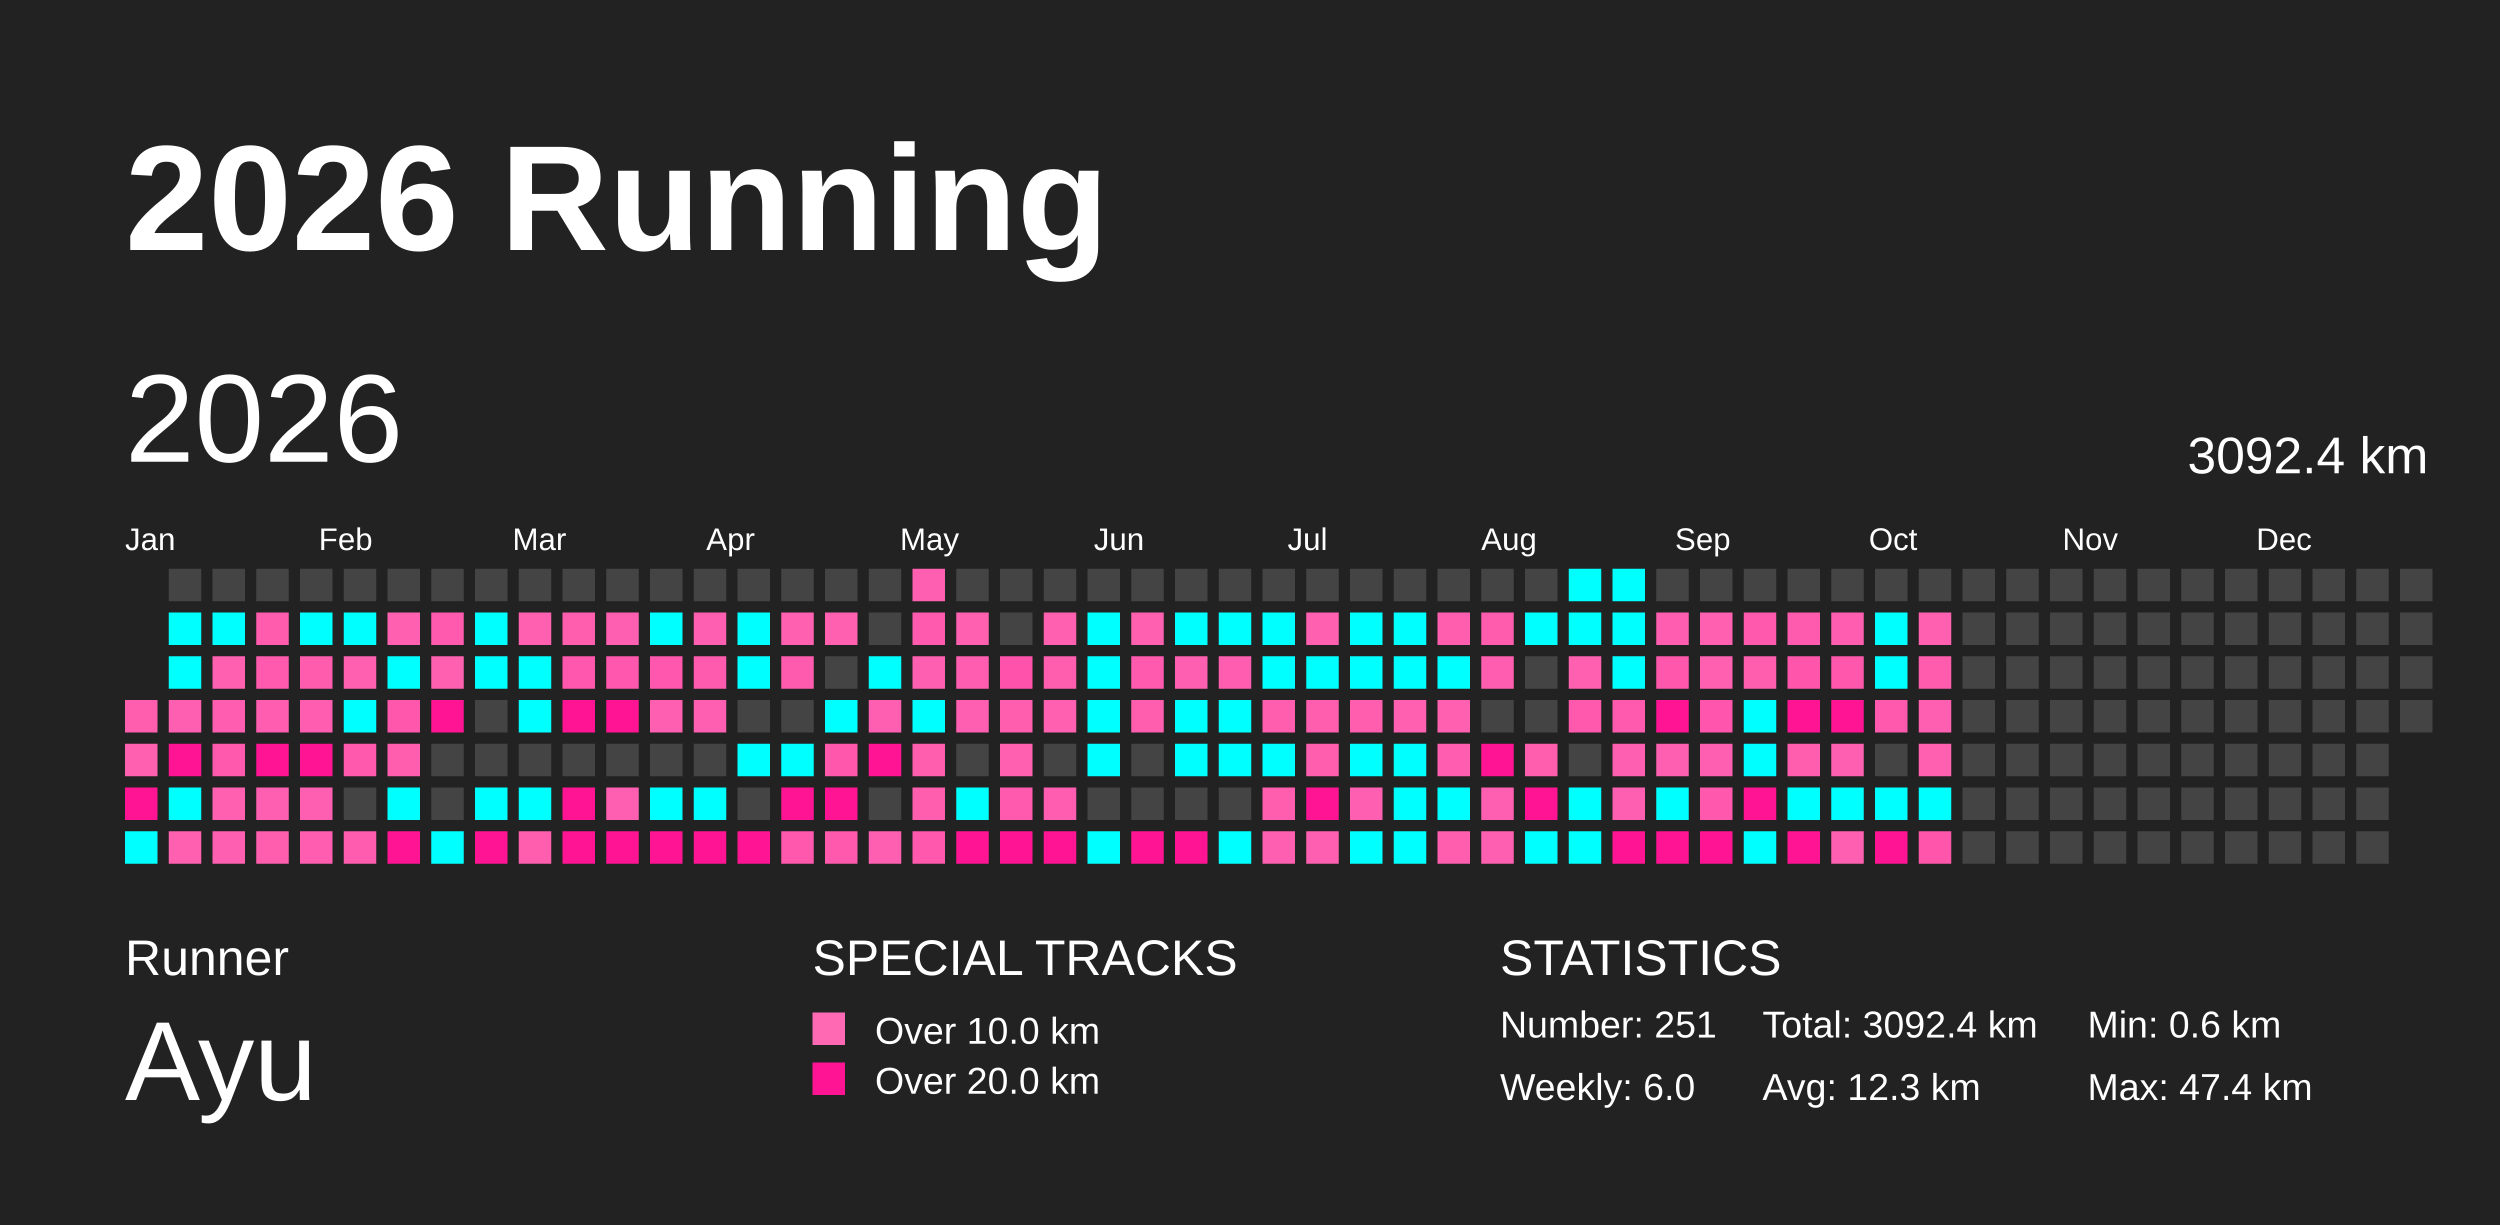
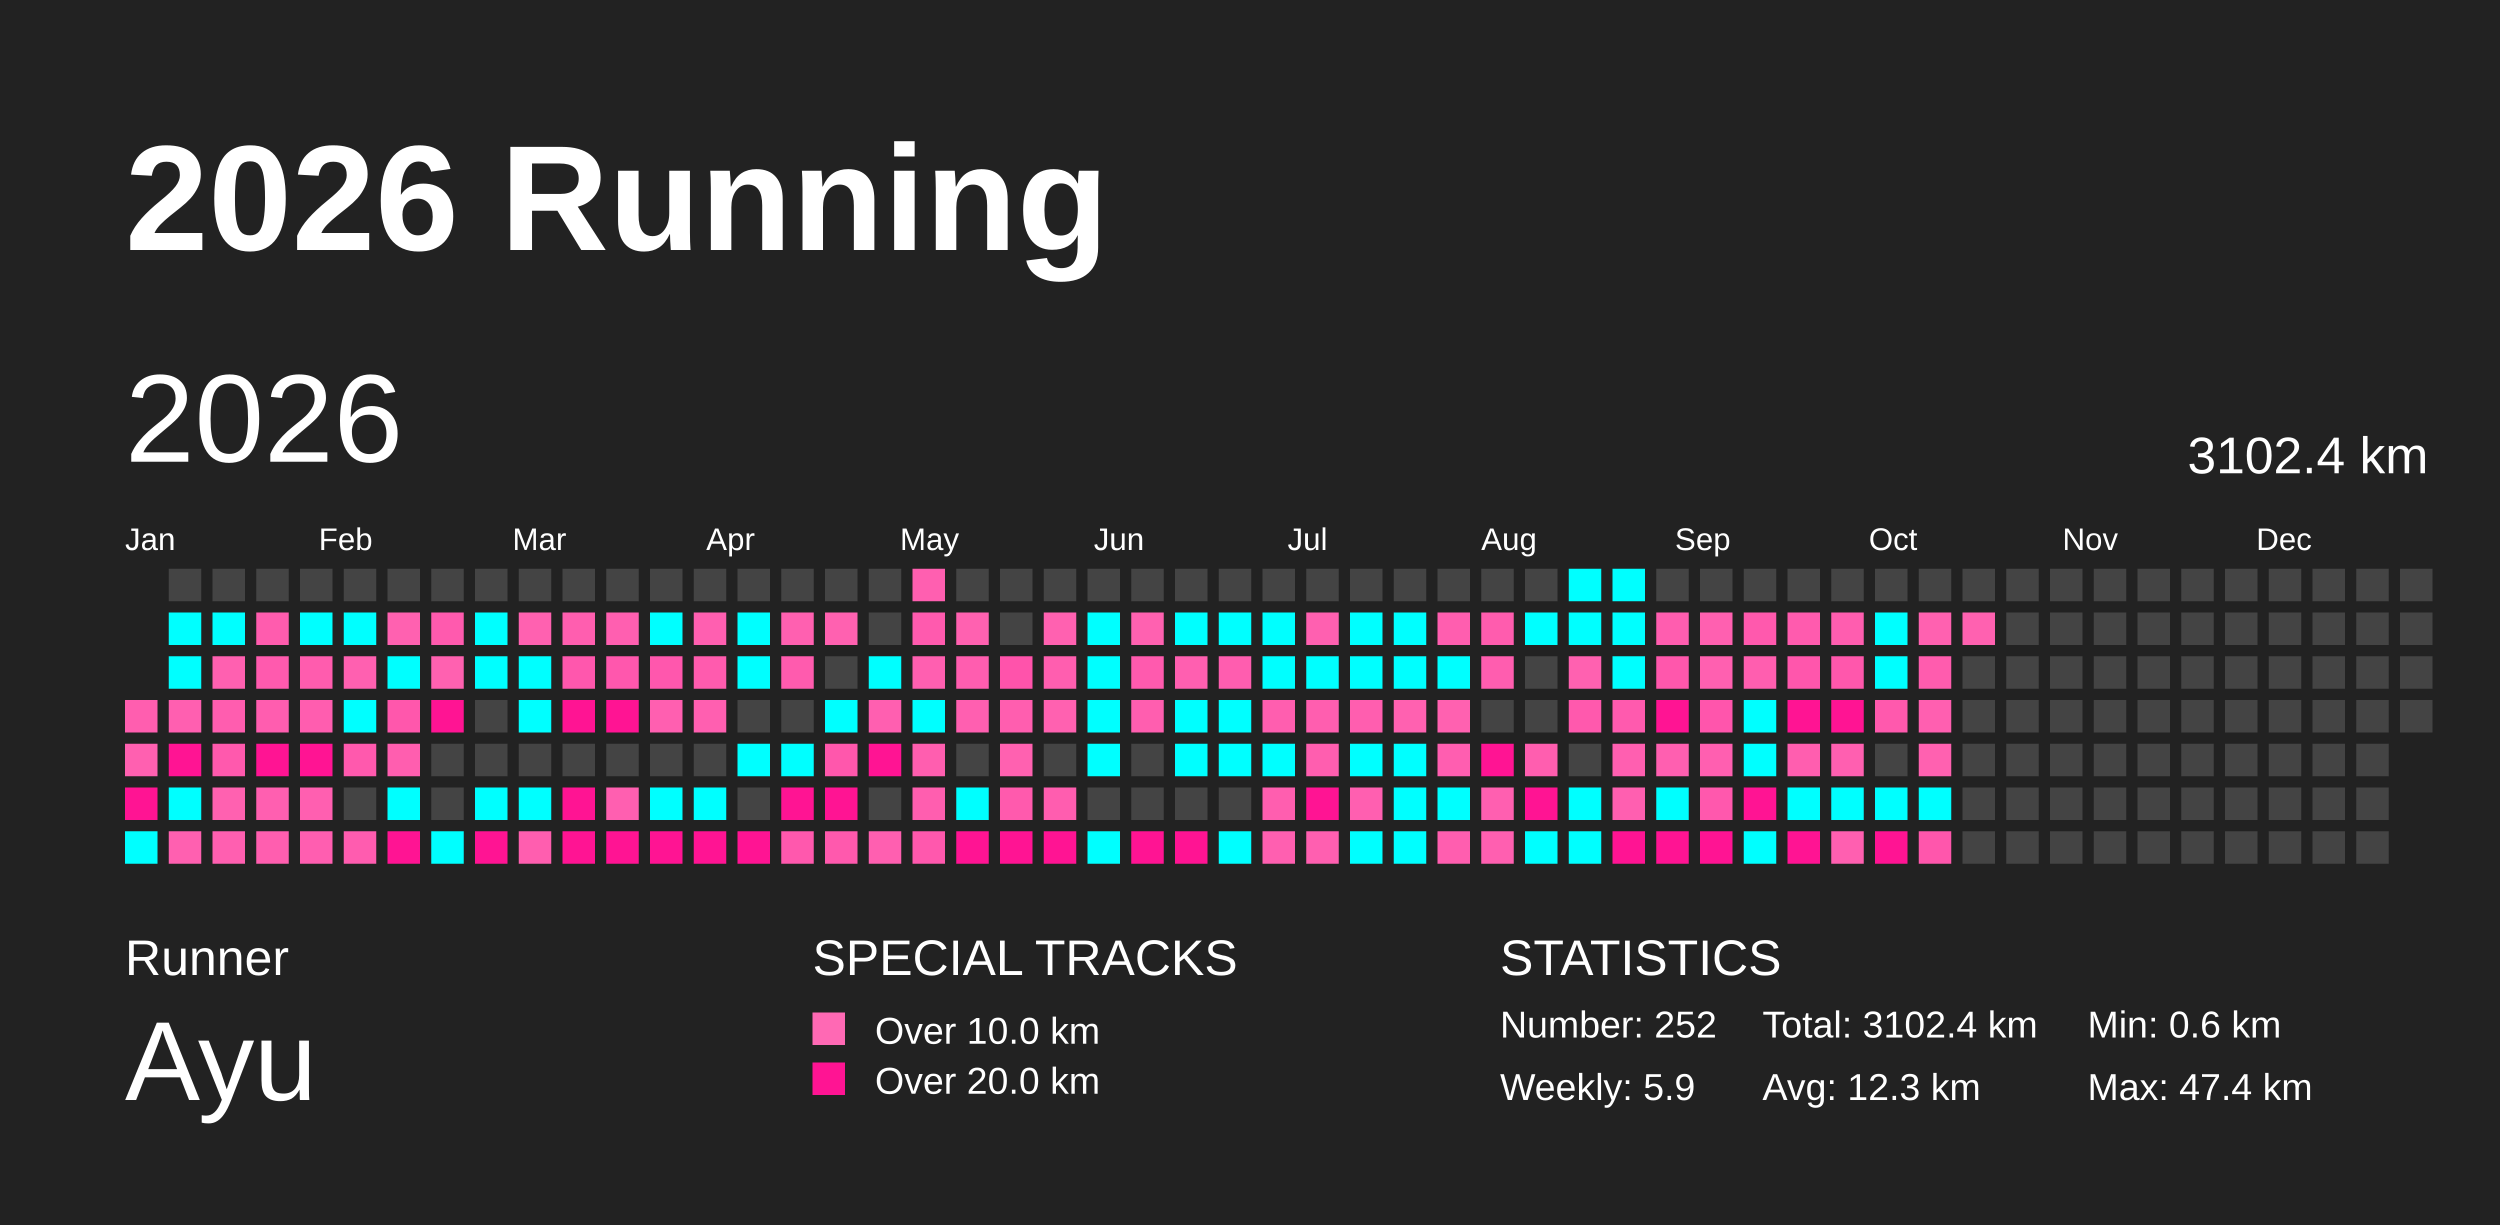
<svg xmlns="http://www.w3.org/2000/svg" baseProfile="full" height="98mm" version="1.1" viewBox="0,0,200,98" width="200mm">
  <defs>
    <pattern height="2" id="indoor-stripe" patternUnits="userSpaceOnUse" width="2">
      <line stroke="white" stroke-opacity="0.45" stroke-width="0.5" x1="0" x2="2" y1="2" y2="0" />
    </pattern>
  </defs>
  <rect fill="#222222" height="98" width="200" x="0" y="0" />
  <text fill="#FFFFFF" style="font-size:12px; font-family:Arial; font-weight:bold;" x="10" y="20">2026 Running</text>
  <text fill="#FFFFFF" style="font-size:4px; font-family:Arial" x="10" y="78">Runner</text>
  <text fill="#FFFFFF" style="font-size:9px; font-family:Arial" x="10" y="88">Ayu</text>
  <text fill="#FFFFFF" style="font-size:4px; font-family:Arial" x="65" y="78">SPECIAL TRACKS</text>
  <rect fill="#ff69b4" height="2.6" width="2.6" x="65" y="81" />
  <text fill="#FFFFFF" style="font-size:3px; font-family:Arial" x="70" y="83.5">Over 10.0 km</text>
  <rect fill="#ff1493" height="2.6" width="2.6" x="65" y="85" />
  <text fill="#FFFFFF" style="font-size:3px; font-family:Arial" x="70" y="87.5">Over 20.0 km</text>
  <text fill="#FFFFFF" style="font-size:4px; font-family:Arial" x="120" y="78">STATISTICS</text>
-   <text fill="#FFFFFF" style="font-size:3px; font-family:Arial" x="120" y="83">Number: 251</text>
-   <text fill="#FFFFFF" style="font-size:3px; font-family:Arial" x="120" y="88">Weekly: 6.0</text>
-   <text fill="#FFFFFF" style="font-size:3px; font-family:Arial" x="141" y="83">Total: 3092.4 km</text>
+   <text fill="#FFFFFF" style="font-size:3px; font-family:Arial" x="120" y="83">Number: 252</text>
+   <text fill="#FFFFFF" style="font-size:3px; font-family:Arial" x="120" y="88">Weekly: 5.9</text>
+   <text fill="#FFFFFF" style="font-size:3px; font-family:Arial" x="141" y="83">Total: 3102.4 km</text>
  <text fill="#FFFFFF" style="font-size:3px; font-family:Arial" x="141" y="88">Avg: 12.3 km</text>
  <text fill="#FFFFFF" style="font-size:3px; font-family:Arial" x="167" y="83">Min: 0.6 km</text>
  <text fill="#FFFFFF" style="font-size:3px; font-family:Arial" x="167" y="88">Max: 47.4 km</text>
  <text dominant-baseline="hanging" fill="#FFFFFF" style="font-size:10.0px; font-family:Arial;" x="10" y="30">2026</text>
-   <text dominant-baseline="hanging" fill="#FFFFFF" style="font-size:4.125px; font-family:Arial;" x="175" y="35">3092.4 km</text>
+   <text dominant-baseline="hanging" fill="#FFFFFF" style="font-size:4.125px; font-family:Arial;" x="175" y="35">3102.4 km</text>
  <text fill="#FFFFFF" style="font-size:2.5px; font-family:Arial" x="10.0" y="44">Jan</text>
  <text fill="#FFFFFF" style="font-size:2.5px; font-family:Arial" x="25.5" y="44">Feb</text>
  <text fill="#FFFFFF" style="font-size:2.5px; font-family:Arial" x="41.0" y="44">Mar</text>
  <text fill="#FFFFFF" style="font-size:2.5px; font-family:Arial" x="56.5" y="44">Apr</text>
  <text fill="#FFFFFF" style="font-size:2.5px; font-family:Arial" x="72.0" y="44">May</text>
  <text fill="#FFFFFF" style="font-size:2.5px; font-family:Arial" x="87.5" y="44">Jun</text>
  <text fill="#FFFFFF" style="font-size:2.5px; font-family:Arial" x="103.0" y="44">Jul</text>
  <text fill="#FFFFFF" style="font-size:2.5px; font-family:Arial" x="118.5" y="44">Aug</text>
  <text fill="#FFFFFF" style="font-size:2.5px; font-family:Arial" x="134.0" y="44">Sep</text>
  <text fill="#FFFFFF" style="font-size:2.5px; font-family:Arial" x="149.5" y="44">Oct</text>
  <text fill="#FFFFFF" style="font-size:2.5px; font-family:Arial" x="165.0" y="44">Nov</text>
  <text fill="#FFFFFF" style="font-size:2.5px; font-family:Arial" x="180.5" y="44">Dec</text>
  <rect fill="#ff5eaf" height="2.6" width="2.6" x="10.0" y="56.0" />
  <rect fill="#ff60b0" height="2.6" width="2.6" x="10.0" y="59.5" />
  <rect fill="#ff1493" height="2.6" width="2.6" x="10.0" y="63.0" />
  <rect fill="#00ffff" height="2.6" width="2.6" x="10.0" y="66.5" />
  <rect fill="#444444" height="2.6" width="2.6" x="13.5" y="45.5" />
  <rect fill="#00ffff" height="2.6" width="2.6" x="13.5" y="49.0" />
  <rect fill="#00ffff" height="2.6" width="2.6" x="13.5" y="52.5" />
  <rect fill="#ff5fb0" height="2.6" width="2.6" x="13.5" y="56.0" />
  <rect fill="#ff1493" height="2.6" width="2.6" x="13.5" y="59.5" />
  <rect fill="#00ffff" height="2.6" width="2.6" x="13.5" y="63.0" />
  <rect fill="#ff60b0" height="2.6" width="2.6" x="13.5" y="66.5" />
  <rect fill="#444444" height="2.6" width="2.6" x="17.0" y="45.5" />
  <rect fill="#00ffff" height="2.6" width="2.6" x="17.0" y="49.0" />
  <rect fill="#ff60b0" height="2.6" width="2.6" x="17.0" y="52.5" />
  <rect fill="#ff5daf" height="2.6" width="2.6" x="17.0" y="56.0" />
  <rect fill="#ff59ad" height="2.6" width="2.6" x="17.0" y="59.5" />
  <rect fill="#ff61b0" height="2.6" width="2.6" x="17.0" y="63.0" />
  <rect fill="#ff5fb0" height="2.6" width="2.6" x="17.0" y="66.5" />
  <rect fill="#444444" height="2.6" width="2.6" x="20.5" y="45.5" />
  <rect fill="#ff5cae" height="2.6" width="2.6" x="20.5" y="49.0" />
  <rect fill="#ff5aae" height="2.6" width="2.6" x="20.5" y="52.5" />
  <rect fill="#ff5daf" height="2.6" width="2.6" x="20.5" y="56.0" />
  <rect fill="#ff1493" height="2.6" width="2.6" x="20.5" y="59.5" />
  <rect fill="#ff5fb0" height="2.6" width="2.6" x="20.5" y="63.0" />
  <rect fill="#ff5eaf" height="2.6" width="2.6" x="20.5" y="66.5" />
  <rect fill="#444444" height="2.6" width="2.6" x="24.0" y="45.5" />
  <rect fill="#00ffff" height="2.6" width="2.6" x="24.0" y="49.0" />
  <rect fill="#ff5cae" height="2.6" width="2.6" x="24.0" y="52.5" />
  <rect fill="#ff5daf" height="2.6" width="2.6" x="24.0" y="56.0" />
  <rect fill="#ff1493" height="2.6" width="2.6" x="24.0" y="59.5" />
  <rect fill="#ff5fb0" height="2.6" width="2.6" x="24.0" y="63.0" />
  <rect fill="#ff5eb0" height="2.6" width="2.6" x="24.0" y="66.5" />
  <rect fill="#444444" height="2.6" width="2.6" x="27.5" y="45.5" />
  <rect fill="#00ffff" height="2.6" width="2.6" x="27.5" y="49.0" />
  <rect fill="#ff60b0" height="2.6" width="2.6" x="27.5" y="52.5" />
  <rect fill="#00ffff" height="2.6" width="2.6" x="27.5" y="56.0" />
  <rect fill="#ff59ad" height="2.6" width="2.6" x="27.5" y="59.5" />
  <rect fill="#444444" height="2.6" width="2.6" x="27.5" y="63.0" />
  <rect fill="#ff5caf" height="2.6" width="2.6" x="27.5" y="66.5" />
  <rect fill="#444444" height="2.6" width="2.6" x="31.0" y="45.5" />
  <rect fill="#ff61b0" height="2.6" width="2.6" x="31.0" y="49.0" />
  <rect fill="#00ffff" height="2.6" width="2.6" x="31.0" y="52.5" />
  <rect fill="#ff57ac" height="2.6" width="2.6" x="31.0" y="56.0" />
  <rect fill="#ff5eaf" height="2.6" width="2.6" x="31.0" y="59.5" />
  <rect fill="#00ffff" height="2.6" width="2.6" x="31.0" y="63.0" />
  <rect fill="#ff1493" height="2.6" width="2.6" x="31.0" y="66.5" />
  <rect fill="#444444" height="2.6" width="2.6" x="34.5" y="45.5" />
  <rect fill="#ff5aae" height="2.6" width="2.6" x="34.5" y="49.0" />
  <rect fill="#ff61b0" height="2.6" width="2.6" x="34.5" y="52.5" />
  <rect fill="#ff1493" height="2.6" width="2.6" x="34.5" y="56.0" />
  <rect fill="#444444" height="2.6" width="2.6" x="34.5" y="59.5" />
  <rect fill="#444444" height="2.6" width="2.6" x="34.5" y="63.0" />
  <rect fill="#00ffff" height="2.6" width="2.6" x="34.5" y="66.5" />
  <rect fill="#444444" height="2.6" width="2.6" x="38.0" y="45.5" />
  <rect fill="#00ffff" height="2.6" width="2.6" x="38.0" y="49.0" />
  <rect fill="#00ffff" height="2.6" width="2.6" x="38.0" y="52.5" />
  <rect fill="#444444" height="2.6" width="2.6" x="38.0" y="56.0" />
  <rect fill="#444444" height="2.6" width="2.6" x="38.0" y="59.5" />
  <rect fill="#00ffff" height="2.6" width="2.6" x="38.0" y="63.0" />
  <rect fill="#ff1493" height="2.6" width="2.6" x="38.0" y="66.5" />
  <rect fill="#444444" height="2.6" width="2.6" x="41.5" y="45.5" />
  <rect fill="#ff61b0" height="2.6" width="2.6" x="41.5" y="49.0" />
  <rect fill="#00ffff" height="2.6" width="2.6" x="41.5" y="52.5" />
  <rect fill="#00ffff" height="2.6" width="2.6" x="41.5" y="56.0" />
  <rect fill="#444444" height="2.6" width="2.6" x="41.5" y="59.5" />
  <rect fill="#00ffff" height="2.6" width="2.6" x="41.5" y="63.0" />
  <rect fill="#ff5eaf" height="2.6" width="2.6" x="41.5" y="66.5" />
  <rect fill="#444444" height="2.6" width="2.6" x="45.0" y="45.5" />
  <rect fill="#ff5eaf" height="2.6" width="2.6" x="45.0" y="49.0" />
  <rect fill="#ff57ad" height="2.6" width="2.6" x="45.0" y="52.5" />
  <rect fill="#ff1493" height="2.6" width="2.6" x="45.0" y="56.0" />
  <rect fill="#444444" height="2.6" width="2.6" x="45.0" y="59.5" />
  <rect fill="#ff1493" height="2.6" width="2.6" x="45.0" y="63.0" />
  <rect fill="#ff1493" height="2.6" width="2.6" x="45.0" y="66.5" />
  <rect fill="#444444" height="2.6" width="2.6" x="48.5" y="45.5" />
  <rect fill="#ff5fb0" height="2.6" width="2.6" x="48.5" y="49.0" />
  <rect fill="#ff57ad" height="2.6" width="2.6" x="48.5" y="52.5" />
  <rect fill="#ff1493" height="2.6" width="2.6" x="48.5" y="56.0" />
  <rect fill="#444444" height="2.6" width="2.6" x="48.5" y="59.5" />
  <rect fill="#ff5fb0" height="2.6" width="2.6" x="48.5" y="63.0" />
  <rect fill="#ff1493" height="2.6" width="2.6" x="48.5" y="66.5" />
  <rect fill="#444444" height="2.6" width="2.6" x="52.0" y="45.5" />
  <rect fill="#00ffff" height="2.6" width="2.6" x="52.0" y="49.0" />
  <rect fill="#ff57ad" height="2.6" width="2.6" x="52.0" y="52.5" />
  <rect fill="#ff5fb0" height="2.6" width="2.6" x="52.0" y="56.0" />
  <rect fill="#444444" height="2.6" width="2.6" x="52.0" y="59.5" />
  <rect fill="#00ffff" height="2.6" width="2.6" x="52.0" y="63.0" />
  <rect fill="#ff1493" height="2.6" width="2.6" x="52.0" y="66.5" />
  <rect fill="#444444" height="2.6" width="2.6" x="55.5" y="45.5" />
  <rect fill="#ff5fb0" height="2.6" width="2.6" x="55.5" y="49.0" />
  <rect fill="#ff5bae" height="2.6" width="2.6" x="55.5" y="52.5" />
  <rect fill="#ff5fb0" height="2.6" width="2.6" x="55.5" y="56.0" />
  <rect fill="#444444" height="2.6" width="2.6" x="55.5" y="59.5" />
  <rect fill="#00ffff" height="2.6" width="2.6" x="55.5" y="63.0" />
  <rect fill="#ff1493" height="2.6" width="2.6" x="55.5" y="66.5" />
  <rect fill="#444444" height="2.6" width="2.6" x="59.0" y="45.5" />
  <rect fill="#00ffff" height="2.6" width="2.6" x="59.0" y="49.0" />
  <rect fill="#00ffff" height="2.6" width="2.6" x="59.0" y="52.5" />
  <rect fill="#444444" height="2.6" width="2.6" x="59.0" y="56.0" />
  <rect fill="#00ffff" height="2.6" width="2.6" x="59.0" y="59.5" />
  <rect fill="#444444" height="2.6" width="2.6" x="59.0" y="63.0" />
  <rect fill="#ff1493" height="2.6" width="2.6" x="59.0" y="66.5" />
  <rect fill="#444444" height="2.6" width="2.6" x="62.5" y="45.5" />
  <rect fill="#ff60b0" height="2.6" width="2.6" x="62.5" y="49.0" />
  <rect fill="#ff5bae" height="2.6" width="2.6" x="62.5" y="52.5" />
  <rect fill="#444444" height="2.6" width="2.6" x="62.5" y="56.0" />
  <rect fill="#00ffff" height="2.6" width="2.6" x="62.5" y="59.5" />
  <rect fill="#ff1493" height="2.6" width="2.6" x="62.5" y="63.0" />
  <rect fill="#ff58ad" height="2.6" width="2.6" x="62.5" y="66.5" />
  <rect fill="#444444" height="2.6" width="2.6" x="66.0" y="45.5" />
  <rect fill="#ff61b0" height="2.6" width="2.6" x="66.0" y="49.0" />
  <rect fill="#444444" height="2.6" width="2.6" x="66.0" y="52.5" />
  <rect fill="#00ffff" height="2.6" width="2.6" x="66.0" y="56.0" />
  <rect fill="#ff57ac" height="2.6" width="2.6" x="66.0" y="59.5" />
  <rect fill="#ff1493" height="2.6" width="2.6" x="66.0" y="63.0" />
  <rect fill="#ff59ad" height="2.6" width="2.6" x="66.0" y="66.5" />
  <rect fill="#444444" height="2.6" width="2.6" x="69.5" y="45.5" />
  <rect fill="#444444" height="2.6" width="2.6" x="69.5" y="49.0" />
  <rect fill="#00ffff" height="2.6" width="2.6" x="69.5" y="52.5" />
  <rect fill="#ff5fb0" height="2.6" width="2.6" x="69.5" y="56.0" />
  <rect fill="#ff1493" height="2.6" width="2.6" x="69.5" y="59.5" />
  <rect fill="#444444" height="2.6" width="2.6" x="69.5" y="63.0" />
  <rect fill="#ff5fb0" height="2.6" width="2.6" x="69.5" y="66.5" />
  <rect fill="#ff5fb0" height="2.6" width="2.6" x="73.0" y="45.5" />
  <rect fill="#ff5aae" height="2.6" width="2.6" x="73.0" y="49.0" />
  <rect fill="#ff5fb0" height="2.6" width="2.6" x="73.0" y="52.5" />
  <rect fill="#00ffff" height="2.6" width="2.6" x="73.0" y="56.0" />
  <rect fill="#ff5eaf" height="2.6" width="2.6" x="73.0" y="59.5" />
  <rect fill="#ff5eaf" height="2.6" width="2.6" x="73.0" y="63.0" />
  <rect fill="#ff58ad" height="2.6" width="2.6" x="73.0" y="66.5" />
  <rect fill="#444444" height="2.6" width="2.6" x="76.5" y="45.5" />
  <rect fill="#ff61b0" height="2.6" width="2.6" x="76.5" y="49.0" />
  <rect fill="#ff5daf" height="2.6" width="2.6" x="76.5" y="52.5" />
  <rect fill="#ff5fb0" height="2.6" width="2.6" x="76.5" y="56.0" />
  <rect fill="#444444" height="2.6" width="2.6" x="76.5" y="59.5" />
  <rect fill="#00ffff" height="2.6" width="2.6" x="76.5" y="63.0" />
  <rect fill="#ff1493" height="2.6" width="2.6" x="76.5" y="66.5" />
  <rect fill="#444444" height="2.6" width="2.6" x="80.0" y="45.5" />
  <rect fill="#444444" height="2.6" width="2.6" x="80.0" y="49.0" />
  <rect fill="#ff53ab" height="2.6" width="2.6" x="80.0" y="52.5" />
  <rect fill="#ff5eaf" height="2.6" width="2.6" x="80.0" y="56.0" />
  <rect fill="#ff61b0" height="2.6" width="2.6" x="80.0" y="59.5" />
  <rect fill="#ff5aad" height="2.6" width="2.6" x="80.0" y="63.0" />
  <rect fill="#ff1493" height="2.6" width="2.6" x="80.0" y="66.5" />
  <rect fill="#444444" height="2.6" width="2.6" x="83.5" y="45.5" />
  <rect fill="#ff61b0" height="2.6" width="2.6" x="83.5" y="49.0" />
  <rect fill="#ff5eaf" height="2.6" width="2.6" x="83.5" y="52.5" />
  <rect fill="#ff61b0" height="2.6" width="2.6" x="83.5" y="56.0" />
  <rect fill="#444444" height="2.6" width="2.6" x="83.5" y="59.5" />
  <rect fill="#ff5daf" height="2.6" width="2.6" x="83.5" y="63.0" />
  <rect fill="#ff1493" height="2.6" width="2.6" x="83.5" y="66.5" />
  <rect fill="#444444" height="2.6" width="2.6" x="87.0" y="45.5" />
  <rect fill="#00ffff" height="2.6" width="2.6" x="87.0" y="49.0" />
  <rect fill="#00ffff" height="2.6" width="2.6" x="87.0" y="52.5" />
  <rect fill="#00ffff" height="2.6" width="2.6" x="87.0" y="56.0" />
  <rect fill="#00ffff" height="2.6" width="2.6" x="87.0" y="59.5" />
  <rect fill="#444444" height="2.6" width="2.6" x="87.0" y="63.0" />
  <rect fill="#00ffff" height="2.6" width="2.6" x="87.0" y="66.5" />
  <rect fill="#444444" height="2.6" width="2.6" x="90.5" y="45.5" />
  <rect fill="#ff61b0" height="2.6" width="2.6" x="90.5" y="49.0" />
  <rect fill="#ff5aae" height="2.6" width="2.6" x="90.5" y="52.5" />
  <rect fill="#ff5eaf" height="2.6" width="2.6" x="90.5" y="56.0" />
  <rect fill="#444444" height="2.6" width="2.6" x="90.5" y="59.5" />
  <rect fill="#444444" height="2.6" width="2.6" x="90.5" y="63.0" />
  <rect fill="#ff1493" height="2.6" width="2.6" x="90.5" y="66.5" />
  <rect fill="#444444" height="2.6" width="2.6" x="94.0" y="45.5" />
  <rect fill="#00ffff" height="2.6" width="2.6" x="94.0" y="49.0" />
  <rect fill="#ff5fb0" height="2.6" width="2.6" x="94.0" y="52.5" />
  <rect fill="#00ffff" height="2.6" width="2.6" x="94.0" y="56.0" />
  <rect fill="#00ffff" height="2.6" width="2.6" x="94.0" y="59.5" />
  <rect fill="#444444" height="2.6" width="2.6" x="94.0" y="63.0" />
  <rect fill="#ff1493" height="2.6" width="2.6" x="94.0" y="66.5" />
  <rect fill="#444444" height="2.6" width="2.6" x="97.5" y="45.5" />
  <rect fill="#00ffff" height="2.6" width="2.6" x="97.5" y="49.0" />
  <rect fill="#ff5daf" height="2.6" width="2.6" x="97.5" y="52.5" />
  <rect fill="#00ffff" height="2.6" width="2.6" x="97.5" y="56.0" />
  <rect fill="#00ffff" height="2.6" width="2.6" x="97.5" y="59.5" />
  <rect fill="#444444" height="2.6" width="2.6" x="97.5" y="63.0" />
  <rect fill="#00ffff" height="2.6" width="2.6" x="97.5" y="66.5" />
  <rect fill="#444444" height="2.6" width="2.6" x="101.0" y="45.5" />
  <rect fill="#00ffff" height="2.6" width="2.6" x="101.0" y="49.0" />
  <rect fill="#00ffff" height="2.6" width="2.6" x="101.0" y="52.5" />
  <rect fill="#ff5eaf" height="2.6" width="2.6" x="101.0" y="56.0" />
  <rect fill="#00ffff" height="2.6" width="2.6" x="101.0" y="59.5" />
  <rect fill="#ff5eaf" height="2.6" width="2.6" x="101.0" y="63.0" />
  <rect fill="#ff5fb0" height="2.6" width="2.6" x="101.0" y="66.5" />
  <rect fill="#444444" height="2.6" width="2.6" x="104.5" y="45.5" />
  <rect fill="#ff60b0" height="2.6" width="2.6" x="104.5" y="49.0" />
  <rect fill="#00ffff" height="2.6" width="2.6" x="104.5" y="52.5" />
  <rect fill="#ff5eaf" height="2.6" width="2.6" x="104.5" y="56.0" />
  <rect fill="#ff5eaf" height="2.6" width="2.6" x="104.5" y="59.5" />
  <rect fill="#ff1493" height="2.6" width="2.6" x="104.5" y="63.0" />
  <rect fill="#ff5fb0" height="2.6" width="2.6" x="104.5" y="66.5" />
  <rect fill="#444444" height="2.6" width="2.6" x="108.0" y="45.5" />
  <rect fill="#00ffff" height="2.6" width="2.6" x="108.0" y="49.0" />
  <rect fill="#00ffff" height="2.6" width="2.6" x="108.0" y="52.5" />
  <rect fill="#ff5eaf" height="2.6" width="2.6" x="108.0" y="56.0" />
  <rect fill="#00ffff" height="2.6" width="2.6" x="108.0" y="59.5" />
  <rect fill="#ff5fb0" height="2.6" width="2.6" x="108.0" y="63.0" />
  <rect fill="#00ffff" height="2.6" width="2.6" x="108.0" y="66.5" />
  <rect fill="#444444" height="2.6" width="2.6" x="111.5" y="45.5" />
  <rect fill="#00ffff" height="2.6" width="2.6" x="111.5" y="49.0" />
  <rect fill="#00ffff" height="2.6" width="2.6" x="111.5" y="52.5" />
  <rect fill="#ff61b0" height="2.6" width="2.6" x="111.5" y="56.0" />
  <rect fill="#00ffff" height="2.6" width="2.6" x="111.5" y="59.5" />
  <rect fill="#00ffff" height="2.6" width="2.6" x="111.5" y="63.0" />
  <rect fill="#00ffff" height="2.6" width="2.6" x="111.5" y="66.5" />
  <rect fill="#444444" height="2.6" width="2.6" x="115.0" y="45.5" />
  <rect fill="#ff5eaf" height="2.6" width="2.6" x="115.0" y="49.0" />
  <rect fill="#00ffff" height="2.6" width="2.6" x="115.0" y="52.5" />
  <rect fill="#ff61b0" height="2.6" width="2.6" x="115.0" y="56.0" />
  <rect fill="#ff5eb0" height="2.6" width="2.6" x="115.0" y="59.5" />
  <rect fill="#00ffff" height="2.6" width="2.6" x="115.0" y="63.0" />
  <rect fill="#ff5eaf" height="2.6" width="2.6" x="115.0" y="66.5" />
  <rect fill="#444444" height="2.6" width="2.6" x="118.5" y="45.5" />
  <rect fill="#ff5cae" height="2.6" width="2.6" x="118.5" y="49.0" />
  <rect fill="#ff5daf" height="2.6" width="2.6" x="118.5" y="52.5" />
  <rect fill="#444444" height="2.6" width="2.6" x="118.5" y="56.0" />
  <rect fill="#ff1493" height="2.6" width="2.6" x="118.5" y="59.5" />
  <rect fill="#ff5fb0" height="2.6" width="2.6" x="118.5" y="63.0" />
  <rect fill="#ff5fb0" height="2.6" width="2.6" x="118.5" y="66.5" />
  <rect fill="#444444" height="2.6" width="2.6" x="122.0" y="45.5" />
  <rect fill="#00ffff" height="2.6" width="2.6" x="122.0" y="49.0" />
  <rect fill="#444444" height="2.6" width="2.6" x="122.0" y="52.5" />
  <rect fill="#444444" height="2.6" width="2.6" x="122.0" y="56.0" />
  <rect fill="#ff5eaf" height="2.6" width="2.6" x="122.0" y="59.5" />
  <rect fill="#ff1493" height="2.6" width="2.6" x="122.0" y="63.0" />
  <rect fill="#00ffff" height="2.6" width="2.6" x="122.0" y="66.5" />
  <rect fill="#00ffff" height="2.6" width="2.6" x="125.5" y="45.5" />
  <rect fill="#00ffff" height="2.6" width="2.6" x="125.5" y="49.0" />
  <rect fill="#ff61b0" height="2.6" width="2.6" x="125.5" y="52.5" />
  <rect fill="#ff59ad" height="2.6" width="2.6" x="125.5" y="56.0" />
  <rect fill="#444444" height="2.6" width="2.6" x="125.5" y="59.5" />
  <rect fill="#00ffff" height="2.6" width="2.6" x="125.5" y="63.0" />
  <rect fill="#00ffff" height="2.6" width="2.6" x="125.5" y="66.5" />
  <rect fill="#00ffff" height="2.6" width="2.6" x="129.0" y="45.5" />
  <rect fill="#00ffff" height="2.6" width="2.6" x="129.0" y="49.0" />
  <rect fill="#00ffff" height="2.6" width="2.6" x="129.0" y="52.5" />
  <rect fill="#ff5aae" height="2.6" width="2.6" x="129.0" y="56.0" />
  <rect fill="#ff5fb0" height="2.6" width="2.6" x="129.0" y="59.5" />
  <rect fill="#ff5fb0" height="2.6" width="2.6" x="129.0" y="63.0" />
  <rect fill="#ff1493" height="2.6" width="2.6" x="129.0" y="66.5" />
  <rect fill="#444444" height="2.6" width="2.6" x="132.5" y="45.5" />
  <rect fill="#ff5daf" height="2.6" width="2.6" x="132.5" y="49.0" />
  <rect fill="#ff57ac" height="2.6" width="2.6" x="132.5" y="52.5" />
  <rect fill="#ff1493" height="2.6" width="2.6" x="132.5" y="56.0" />
  <rect fill="#ff5fb0" height="2.6" width="2.6" x="132.5" y="59.5" />
  <rect fill="#00ffff" height="2.6" width="2.6" x="132.5" y="63.0" />
  <rect fill="#ff1493" height="2.6" width="2.6" x="132.5" y="66.5" />
  <rect fill="#444444" height="2.6" width="2.6" x="136.0" y="45.5" />
  <rect fill="#ff60b0" height="2.6" width="2.6" x="136.0" y="49.0" />
  <rect fill="#ff60b0" height="2.6" width="2.6" x="136.0" y="52.5" />
  <rect fill="#ff55ac" height="2.6" width="2.6" x="136.0" y="56.0" />
  <rect fill="#ff5fb0" height="2.6" width="2.6" x="136.0" y="59.5" />
  <rect fill="#ff58ad" height="2.6" width="2.6" x="136.0" y="63.0" />
  <rect fill="#ff1493" height="2.6" width="2.6" x="136.0" y="66.5" />
  <rect fill="#444444" height="2.6" width="2.6" x="139.5" y="45.5" />
  <rect fill="#ff59ad" height="2.6" width="2.6" x="139.5" y="49.0" />
  <rect fill="#ff5eaf" height="2.6" width="2.6" x="139.5" y="52.5" />
  <rect fill="#00ffff" height="2.6" width="2.6" x="139.5" y="56.0" />
  <rect fill="#00ffff" height="2.6" width="2.6" x="139.5" y="59.5" />
  <rect fill="#ff1493" height="2.6" width="2.6" x="139.5" y="63.0" />
  <rect fill="#00ffff" height="2.6" width="2.6" x="139.5" y="66.5" />
  <rect fill="#444444" height="2.6" width="2.6" x="143.0" y="45.5" />
  <rect fill="#ff5bae" height="2.6" width="2.6" x="143.0" y="49.0" />
  <rect fill="#ff56ac" height="2.6" width="2.6" x="143.0" y="52.5" />
  <rect fill="#ff1493" height="2.6" width="2.6" x="143.0" y="56.0" />
  <rect fill="#ff5eaf" height="2.6" width="2.6" x="143.0" y="59.5" />
  <rect fill="#00ffff" height="2.6" width="2.6" x="143.0" y="63.0" />
  <rect fill="#ff1493" height="2.6" width="2.6" x="143.0" y="66.5" />
  <rect fill="#444444" height="2.6" width="2.6" x="146.5" y="45.5" />
  <rect fill="#ff5daf" height="2.6" width="2.6" x="146.5" y="49.0" />
  <rect fill="#ff57ac" height="2.6" width="2.6" x="146.5" y="52.5" />
  <rect fill="#ff1493" height="2.6" width="2.6" x="146.5" y="56.0" />
  <rect fill="#ff5fb0" height="2.6" width="2.6" x="146.5" y="59.5" />
  <rect fill="#00ffff" height="2.6" width="2.6" x="146.5" y="63.0" />
  <rect fill="#ff5fb0" height="2.6" width="2.6" x="146.5" y="66.5" />
  <rect fill="#444444" height="2.6" width="2.6" x="150.0" y="45.5" />
  <rect fill="#00ffff" height="2.6" width="2.6" x="150.0" y="49.0" />
  <rect fill="#00ffff" height="2.6" width="2.6" x="150.0" y="52.5" />
  <rect fill="#ff59ad" height="2.6" width="2.6" x="150.0" y="56.0" />
  <rect fill="#444444" height="2.6" width="2.6" x="150.0" y="59.5" />
  <rect fill="#00ffff" height="2.6" width="2.6" x="150.0" y="63.0" />
  <rect fill="#ff1493" height="2.6" width="2.6" x="150.0" y="66.5" />
  <rect fill="#444444" height="2.6" width="2.6" x="153.5" y="45.5" />
  <rect fill="#ff61b0" height="2.6" width="2.6" x="153.5" y="49.0" />
  <rect fill="#ff5cae" height="2.6" width="2.6" x="153.5" y="52.5" />
  <rect fill="#ff5fb0" height="2.6" width="2.6" x="153.5" y="56.0" />
  <rect fill="#ff61b0" height="2.6" width="2.6" x="153.5" y="59.5" />
  <rect fill="#00ffff" height="2.6" width="2.6" x="153.5" y="63.0" />
  <rect fill="#ff56ac" height="2.6" width="2.6" x="153.5" y="66.5" />
  <rect fill="#444444" height="2.6" width="2.6" x="157.0" y="45.5" />
-   <rect fill="#444444" height="2.6" width="2.6" x="157.0" y="49.0" />
+   <rect fill="#ff61b0" height="2.6" width="2.6" x="157.0" y="49.0" />
  <rect fill="#444444" height="2.6" width="2.6" x="157.0" y="52.5" />
  <rect fill="#444444" height="2.6" width="2.6" x="157.0" y="56.0" />
  <rect fill="#444444" height="2.6" width="2.6" x="157.0" y="59.5" />
  <rect fill="#444444" height="2.6" width="2.6" x="157.0" y="63.0" />
  <rect fill="#444444" height="2.6" width="2.6" x="157.0" y="66.5" />
  <rect fill="#444444" height="2.6" width="2.6" x="160.5" y="45.5" />
  <rect fill="#444444" height="2.6" width="2.6" x="160.5" y="49.0" />
  <rect fill="#444444" height="2.6" width="2.6" x="160.5" y="52.5" />
  <rect fill="#444444" height="2.6" width="2.6" x="160.5" y="56.0" />
  <rect fill="#444444" height="2.6" width="2.6" x="160.5" y="59.5" />
  <rect fill="#444444" height="2.6" width="2.6" x="160.5" y="63.0" />
  <rect fill="#444444" height="2.6" width="2.6" x="160.5" y="66.5" />
  <rect fill="#444444" height="2.6" width="2.6" x="164.0" y="45.5" />
  <rect fill="#444444" height="2.6" width="2.6" x="164.0" y="49.0" />
  <rect fill="#444444" height="2.6" width="2.6" x="164.0" y="52.5" />
  <rect fill="#444444" height="2.6" width="2.6" x="164.0" y="56.0" />
  <rect fill="#444444" height="2.6" width="2.6" x="164.0" y="59.5" />
  <rect fill="#444444" height="2.6" width="2.6" x="164.0" y="63.0" />
  <rect fill="#444444" height="2.6" width="2.6" x="164.0" y="66.5" />
  <rect fill="#444444" height="2.6" width="2.6" x="167.5" y="45.5" />
  <rect fill="#444444" height="2.6" width="2.6" x="167.5" y="49.0" />
  <rect fill="#444444" height="2.6" width="2.6" x="167.5" y="52.5" />
  <rect fill="#444444" height="2.6" width="2.6" x="167.5" y="56.0" />
  <rect fill="#444444" height="2.6" width="2.6" x="167.5" y="59.5" />
  <rect fill="#444444" height="2.6" width="2.6" x="167.5" y="63.0" />
  <rect fill="#444444" height="2.6" width="2.6" x="167.5" y="66.5" />
  <rect fill="#444444" height="2.6" width="2.6" x="171.0" y="45.5" />
  <rect fill="#444444" height="2.6" width="2.6" x="171.0" y="49.0" />
  <rect fill="#444444" height="2.6" width="2.6" x="171.0" y="52.5" />
  <rect fill="#444444" height="2.6" width="2.6" x="171.0" y="56.0" />
  <rect fill="#444444" height="2.6" width="2.6" x="171.0" y="59.5" />
  <rect fill="#444444" height="2.6" width="2.6" x="171.0" y="63.0" />
  <rect fill="#444444" height="2.6" width="2.6" x="171.0" y="66.5" />
  <rect fill="#444444" height="2.6" width="2.6" x="174.5" y="45.5" />
  <rect fill="#444444" height="2.6" width="2.6" x="174.5" y="49.0" />
  <rect fill="#444444" height="2.6" width="2.6" x="174.5" y="52.5" />
  <rect fill="#444444" height="2.6" width="2.6" x="174.5" y="56.0" />
  <rect fill="#444444" height="2.6" width="2.6" x="174.5" y="59.5" />
  <rect fill="#444444" height="2.6" width="2.6" x="174.5" y="63.0" />
  <rect fill="#444444" height="2.6" width="2.6" x="174.5" y="66.5" />
  <rect fill="#444444" height="2.6" width="2.6" x="178.0" y="45.5" />
  <rect fill="#444444" height="2.6" width="2.6" x="178.0" y="49.0" />
  <rect fill="#444444" height="2.6" width="2.6" x="178.0" y="52.5" />
  <rect fill="#444444" height="2.6" width="2.6" x="178.0" y="56.0" />
  <rect fill="#444444" height="2.6" width="2.6" x="178.0" y="59.5" />
  <rect fill="#444444" height="2.6" width="2.6" x="178.0" y="63.0" />
  <rect fill="#444444" height="2.6" width="2.6" x="178.0" y="66.5" />
  <rect fill="#444444" height="2.6" width="2.6" x="181.5" y="45.5" />
  <rect fill="#444444" height="2.6" width="2.6" x="181.5" y="49.0" />
  <rect fill="#444444" height="2.6" width="2.6" x="181.5" y="52.5" />
  <rect fill="#444444" height="2.6" width="2.6" x="181.5" y="56.0" />
  <rect fill="#444444" height="2.6" width="2.6" x="181.5" y="59.5" />
  <rect fill="#444444" height="2.6" width="2.6" x="181.5" y="63.0" />
  <rect fill="#444444" height="2.6" width="2.6" x="181.5" y="66.5" />
  <rect fill="#444444" height="2.6" width="2.6" x="185.0" y="45.5" />
  <rect fill="#444444" height="2.6" width="2.6" x="185.0" y="49.0" />
  <rect fill="#444444" height="2.6" width="2.6" x="185.0" y="52.5" />
  <rect fill="#444444" height="2.6" width="2.6" x="185.0" y="56.0" />
  <rect fill="#444444" height="2.6" width="2.6" x="185.0" y="59.5" />
  <rect fill="#444444" height="2.6" width="2.6" x="185.0" y="63.0" />
  <rect fill="#444444" height="2.6" width="2.6" x="185.0" y="66.5" />
  <rect fill="#444444" height="2.6" width="2.6" x="188.5" y="45.5" />
  <rect fill="#444444" height="2.6" width="2.6" x="188.5" y="49.0" />
  <rect fill="#444444" height="2.6" width="2.6" x="188.5" y="52.5" />
  <rect fill="#444444" height="2.6" width="2.6" x="188.5" y="56.0" />
  <rect fill="#444444" height="2.6" width="2.6" x="188.5" y="59.5" />
  <rect fill="#444444" height="2.6" width="2.6" x="188.5" y="63.0" />
  <rect fill="#444444" height="2.6" width="2.6" x="188.5" y="66.5" />
  <rect fill="#444444" height="2.6" width="2.6" x="192.0" y="45.5" />
  <rect fill="#444444" height="2.6" width="2.6" x="192.0" y="49.0" />
  <rect fill="#444444" height="2.6" width="2.6" x="192.0" y="52.5" />
  <rect fill="#444444" height="2.6" width="2.6" x="192.0" y="56.0" />
</svg>
